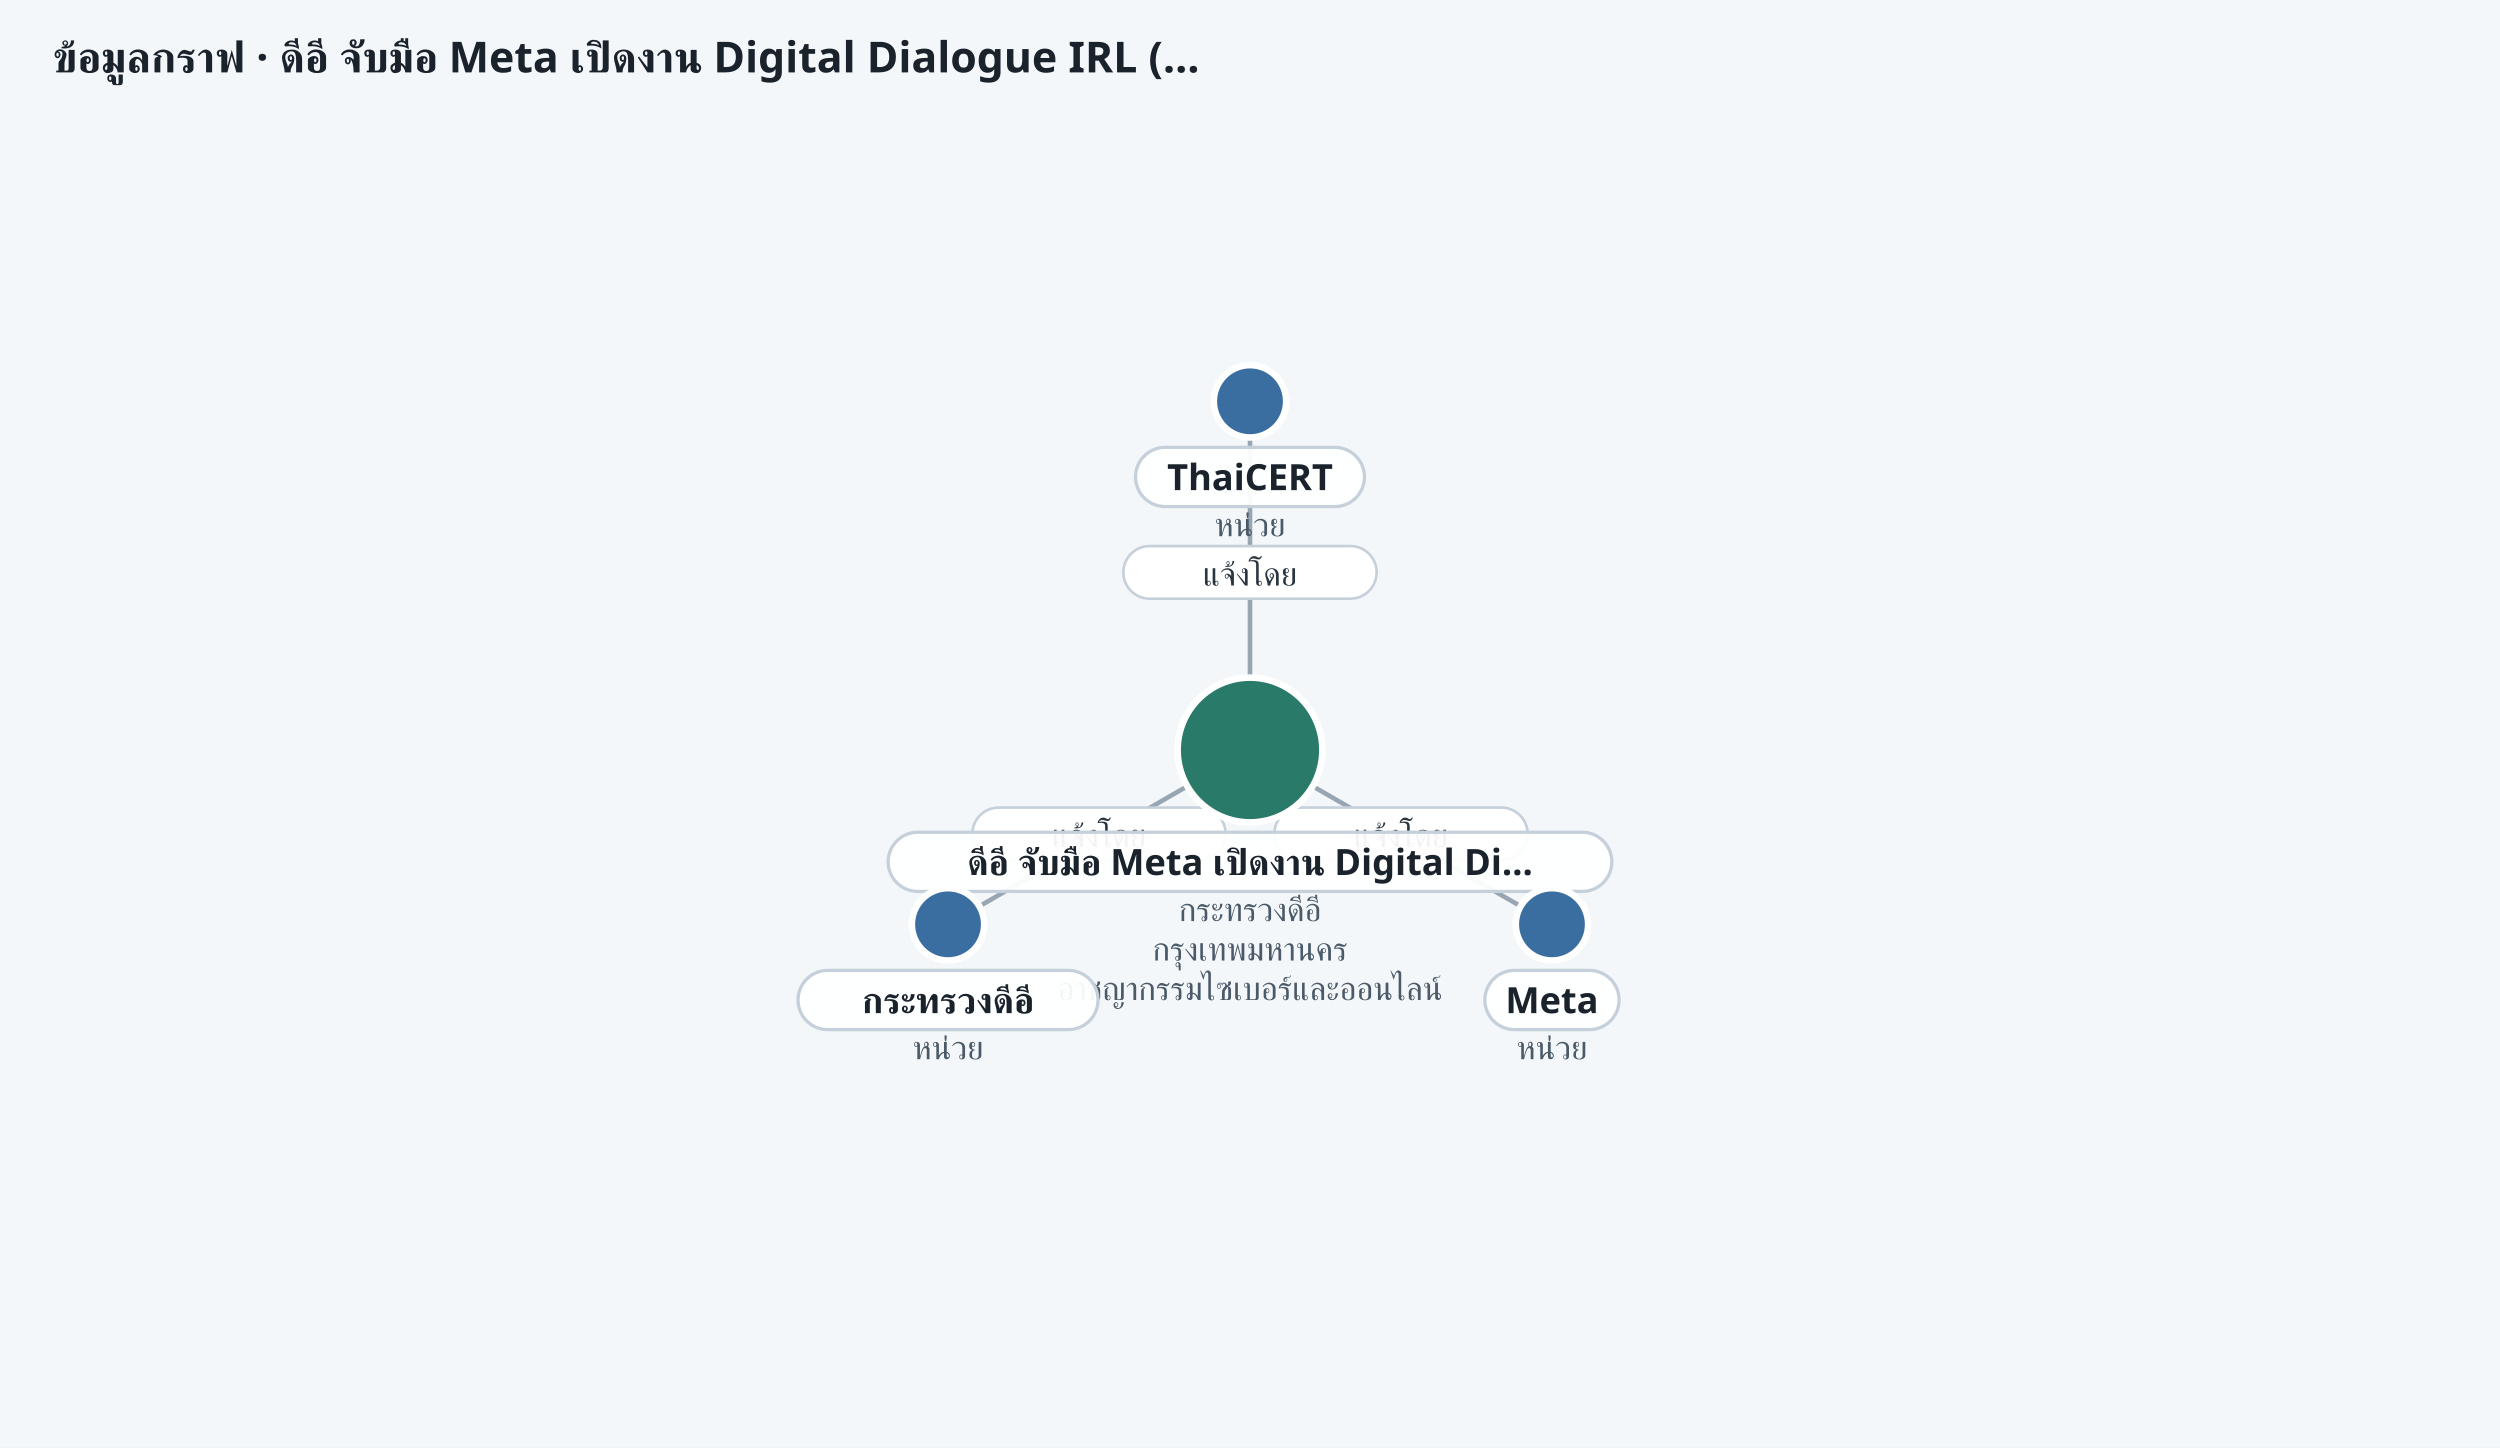
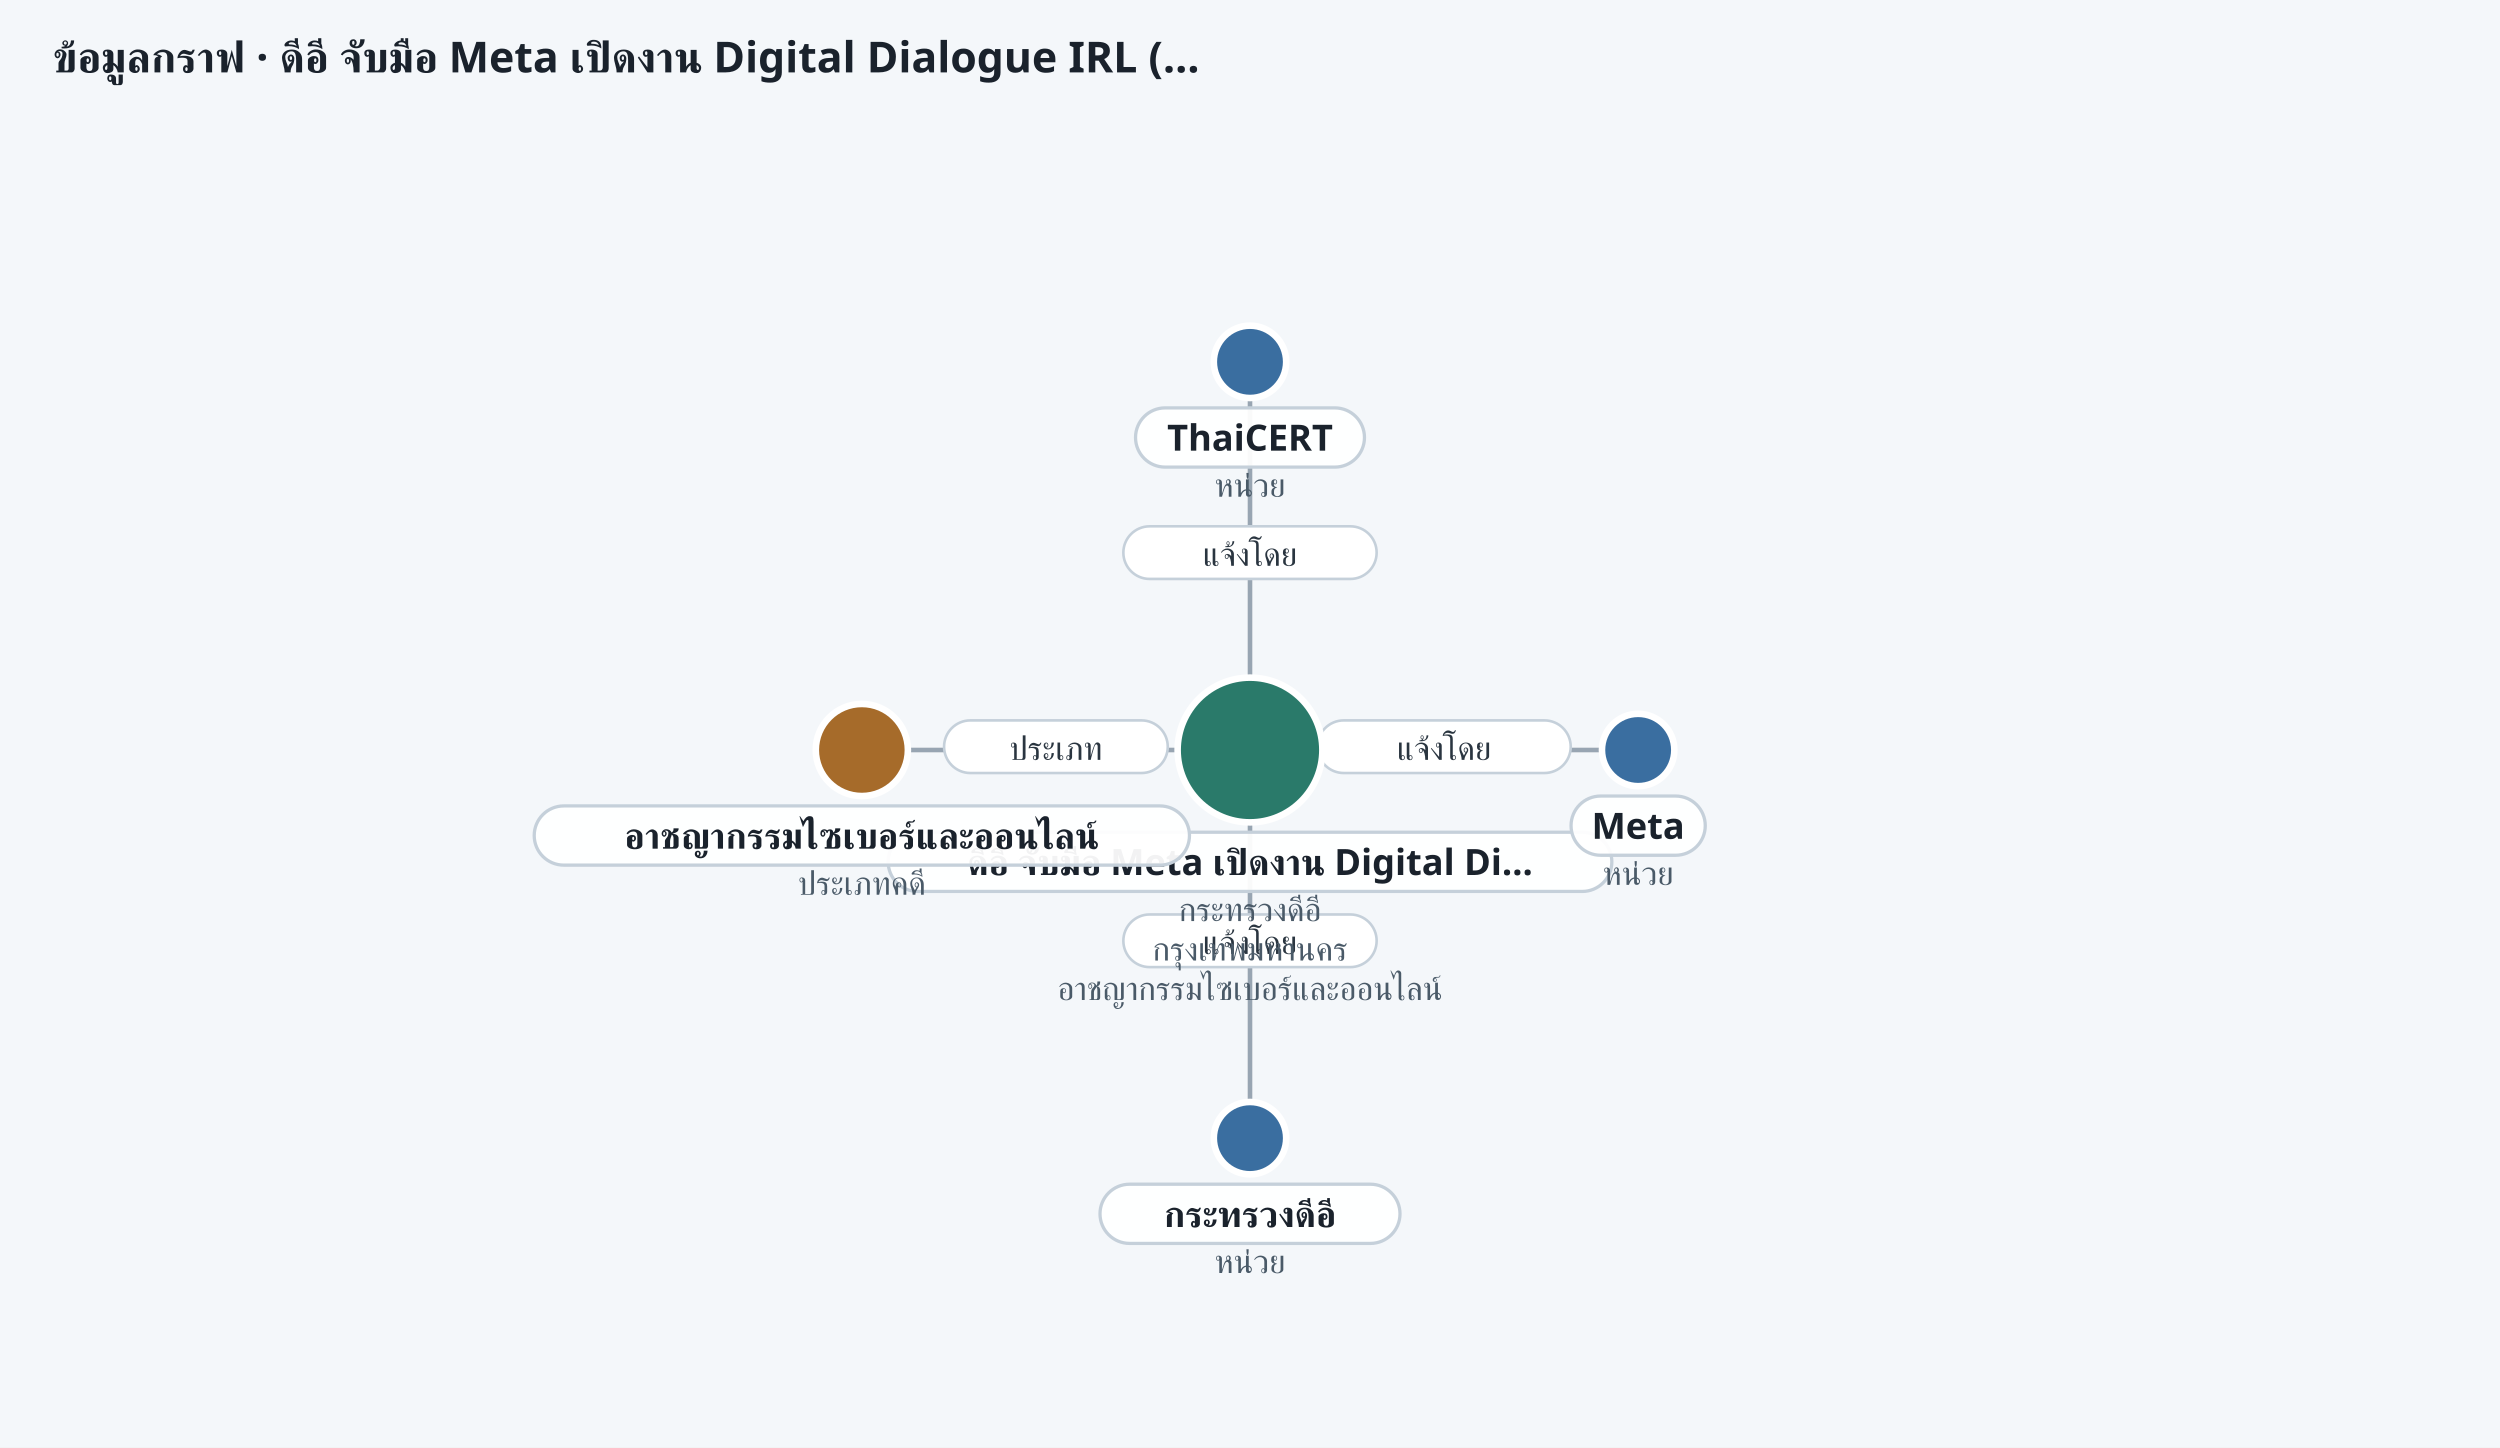
<svg xmlns="http://www.w3.org/2000/svg" width="760" height="440" viewBox="0 0 760 440" role="img" aria-label="ego graph 20261023-cyber-06">
  <rect width="100%" height="100%" fill="#f4f7fa" />
  <text x="16" y="22" font-size="13" font-weight="700" fill="#1a222c" font-family="Sarabun, Anuphan, sans-serif">ข้อมูลกราฟ · ดีอี จับมือ Meta เปิดงาน Digital Dialogue IRL (…</text>
-   <line x1="380.0" y1="228.0" x2="380.0" y2="122.0" stroke="#7a8a9a" stroke-width="1.4" opacity="0.75" />
-   <rect x="341.5" y="166.0" width="77.0" height="16" rx="8" fill="#fff" stroke="#c5d0da" stroke-width="0.8" />
-   <text x="380.0" y="178.0" text-anchor="middle" font-size="10" fill="#2a3540" font-family="Sarabun, Anuphan, sans-serif">แจ้งโดย</text>
-   <line x1="380.0" y1="228.0" x2="471.8" y2="281.0" stroke="#7a8a9a" stroke-width="1.4" opacity="0.75" />
-   <rect x="387.4" y="245.5" width="77.0" height="16" rx="8" fill="#fff" stroke="#c5d0da" stroke-width="0.8" />
-   <text x="425.9" y="257.5" text-anchor="middle" font-size="10" fill="#2a3540" font-family="Sarabun, Anuphan, sans-serif">แจ้งโดย</text>
-   <line x1="380.0" y1="228.0" x2="288.2" y2="281.0" stroke="#7a8a9a" stroke-width="1.4" opacity="0.75" />
-   <rect x="295.6" y="245.5" width="77.0" height="16" rx="8" fill="#fff" stroke="#c5d0da" stroke-width="0.8" />
-   <text x="334.1" y="257.5" text-anchor="middle" font-size="10" fill="#2a3540" font-family="Sarabun, Anuphan, sans-serif">แจ้งโดย</text>
+   <line x1="380.0" y1="228.0" x2="380.0" y2="110.0" stroke="#7a8a9a" stroke-width="1.4" opacity="0.75" />
+   <rect x="341.5" y="160.0" width="77.0" height="16" rx="8" fill="#fff" stroke="#c5d0da" stroke-width="0.8" />
+   <text x="380.0" y="172.0" text-anchor="middle" font-size="10" fill="#2a3540" font-family="Sarabun, Anuphan, sans-serif">แจ้งโดย</text>
+   <line x1="380.0" y1="228.0" x2="498.0" y2="228.0" stroke="#7a8a9a" stroke-width="1.4" opacity="0.75" />
+   <rect x="400.5" y="219.0" width="77.0" height="16" rx="8" fill="#fff" stroke="#c5d0da" stroke-width="0.8" />
+   <text x="439.0" y="231.0" text-anchor="middle" font-size="10" fill="#2a3540" font-family="Sarabun, Anuphan, sans-serif">แจ้งโดย</text>
+   <line x1="380.0" y1="228.0" x2="380.0" y2="346.0" stroke="#7a8a9a" stroke-width="1.4" opacity="0.75" />
+   <rect x="341.5" y="278.0" width="77.0" height="16" rx="8" fill="#fff" stroke="#c5d0da" stroke-width="0.8" />
+   <text x="380.0" y="290.0" text-anchor="middle" font-size="10" fill="#2a3540" font-family="Sarabun, Anuphan, sans-serif">แจ้งโดย</text>
+   <line x1="380.0" y1="228.0" x2="262.0" y2="228.0" stroke="#7a8a9a" stroke-width="1.4" opacity="0.75" />
+   <rect x="287.0" y="219.0" width="68.0" height="16" rx="8" fill="#fff" stroke="#c5d0da" stroke-width="0.8" />
+   <text x="321.0" y="231.0" text-anchor="middle" font-size="10" fill="#2a3540" font-family="Sarabun, Anuphan, sans-serif">ประเภท</text>
  <circle cx="380.0" cy="228.0" r="22" fill="#2a7a6a" stroke="#fff" stroke-width="2" />
  <rect x="270.0" y="253.0" width="220.0" height="18" rx="9" fill="rgba(255,255,255,0.94)" stroke="#c5d0da" />
  <text x="380.0" y="266.0" text-anchor="middle" font-size="11" font-weight="600" fill="#1a222c" font-family="Sarabun, Anuphan, sans-serif">ดีอี จับมือ Meta เปิดงาน Digital Di…</text>
  <text x="380.0" y="280.0" text-anchor="middle" font-size="10" fill="#4a5a68" font-family="Sarabun, Anuphan, sans-serif">กระทรวงดีอี</text>
  <text x="380.0" y="292.0" text-anchor="middle" font-size="10" fill="#4a5a68" font-family="Sarabun, Anuphan, sans-serif">กรุงเทพมหานคร</text>
  <text x="380.0" y="304.0" text-anchor="middle" font-size="10" fill="#4a5a68" font-family="Sarabun, Anuphan, sans-serif">อาชญากรรมไซเบอร์และออนไลน์</text>
-   <circle cx="380.0" cy="122.0" r="11" fill="#3a6ea0" stroke="#fff" stroke-width="2" />
-   <rect x="345.2" y="136.0" width="69.6" height="18" rx="9" fill="rgba(255,255,255,0.94)" stroke="#c5d0da" />
-   <text x="380.0" y="149.0" text-anchor="middle" font-size="11" font-weight="600" fill="#1a222c" font-family="Sarabun, Anuphan, sans-serif">ThaiCERT</text>
-   <text x="380.0" y="163.0" text-anchor="middle" font-size="10" fill="#4a5a68" font-family="Sarabun, Anuphan, sans-serif">หน่วย</text>
-   <circle cx="471.8" cy="281.0" r="11" fill="#3a6ea0" stroke="#fff" stroke-width="2" />
-   <rect x="451.4" y="295.0" width="40.8" height="18" rx="9" fill="rgba(255,255,255,0.94)" stroke="#c5d0da" />
-   <text x="471.8" y="308.0" text-anchor="middle" font-size="11" font-weight="600" fill="#1a222c" font-family="Sarabun, Anuphan, sans-serif">Meta</text>
-   <text x="471.8" y="322.0" text-anchor="middle" font-size="10" fill="#4a5a68" font-family="Sarabun, Anuphan, sans-serif">หน่วย</text>
-   <circle cx="288.2" cy="281.0" r="11" fill="#3a6ea0" stroke="#fff" stroke-width="2" />
-   <rect x="242.6" y="295.0" width="91.2" height="18" rx="9" fill="rgba(255,255,255,0.94)" stroke="#c5d0da" />
-   <text x="288.2" y="308.0" text-anchor="middle" font-size="11" font-weight="600" fill="#1a222c" font-family="Sarabun, Anuphan, sans-serif">กระทรวงดีอี</text>
-   <text x="288.2" y="322.0" text-anchor="middle" font-size="10" fill="#4a5a68" font-family="Sarabun, Anuphan, sans-serif">หน่วย</text>
+   <circle cx="380.0" cy="110.0" r="11" fill="#3a6ea0" stroke="#fff" stroke-width="2" />
+   <rect x="345.2" y="124.0" width="69.6" height="18" rx="9" fill="rgba(255,255,255,0.94)" stroke="#c5d0da" />
+   <text x="380.0" y="137.0" text-anchor="middle" font-size="11" font-weight="600" fill="#1a222c" font-family="Sarabun, Anuphan, sans-serif">ThaiCERT</text>
+   <text x="380.0" y="151.0" text-anchor="middle" font-size="10" fill="#4a5a68" font-family="Sarabun, Anuphan, sans-serif">หน่วย</text>
+   <circle cx="498.0" cy="228.0" r="11" fill="#3a6ea0" stroke="#fff" stroke-width="2" />
+   <rect x="477.6" y="242.0" width="40.8" height="18" rx="9" fill="rgba(255,255,255,0.94)" stroke="#c5d0da" />
+   <text x="498.0" y="255.0" text-anchor="middle" font-size="11" font-weight="600" fill="#1a222c" font-family="Sarabun, Anuphan, sans-serif">Meta</text>
+   <text x="498.0" y="269.0" text-anchor="middle" font-size="10" fill="#4a5a68" font-family="Sarabun, Anuphan, sans-serif">หน่วย</text>
+   <circle cx="380.0" cy="346.0" r="11" fill="#3a6ea0" stroke="#fff" stroke-width="2" />
+   <rect x="334.4" y="360.0" width="91.2" height="18" rx="9" fill="rgba(255,255,255,0.94)" stroke="#c5d0da" />
+   <text x="380.0" y="373.0" text-anchor="middle" font-size="11" font-weight="600" fill="#1a222c" font-family="Sarabun, Anuphan, sans-serif">กระทรวงดีอี</text>
+   <text x="380.0" y="387.0" text-anchor="middle" font-size="10" fill="#4a5a68" font-family="Sarabun, Anuphan, sans-serif">หน่วย</text>
+   <circle cx="262.0" cy="228.0" r="14" fill="#a66b2a" stroke="#fff" stroke-width="2" />
+   <rect x="162.4" y="245.0" width="199.2" height="18" rx="9" fill="rgba(255,255,255,0.94)" stroke="#c5d0da" />
+   <text x="262.0" y="258.0" text-anchor="middle" font-size="11" font-weight="600" fill="#1a222c" font-family="Sarabun, Anuphan, sans-serif">อาชญากรรมไซเบอร์และออนไลน์</text>
+   <text x="262.0" y="272.0" text-anchor="middle" font-size="10" fill="#4a5a68" font-family="Sarabun, Anuphan, sans-serif">ประเภทคดี</text>
</svg>
